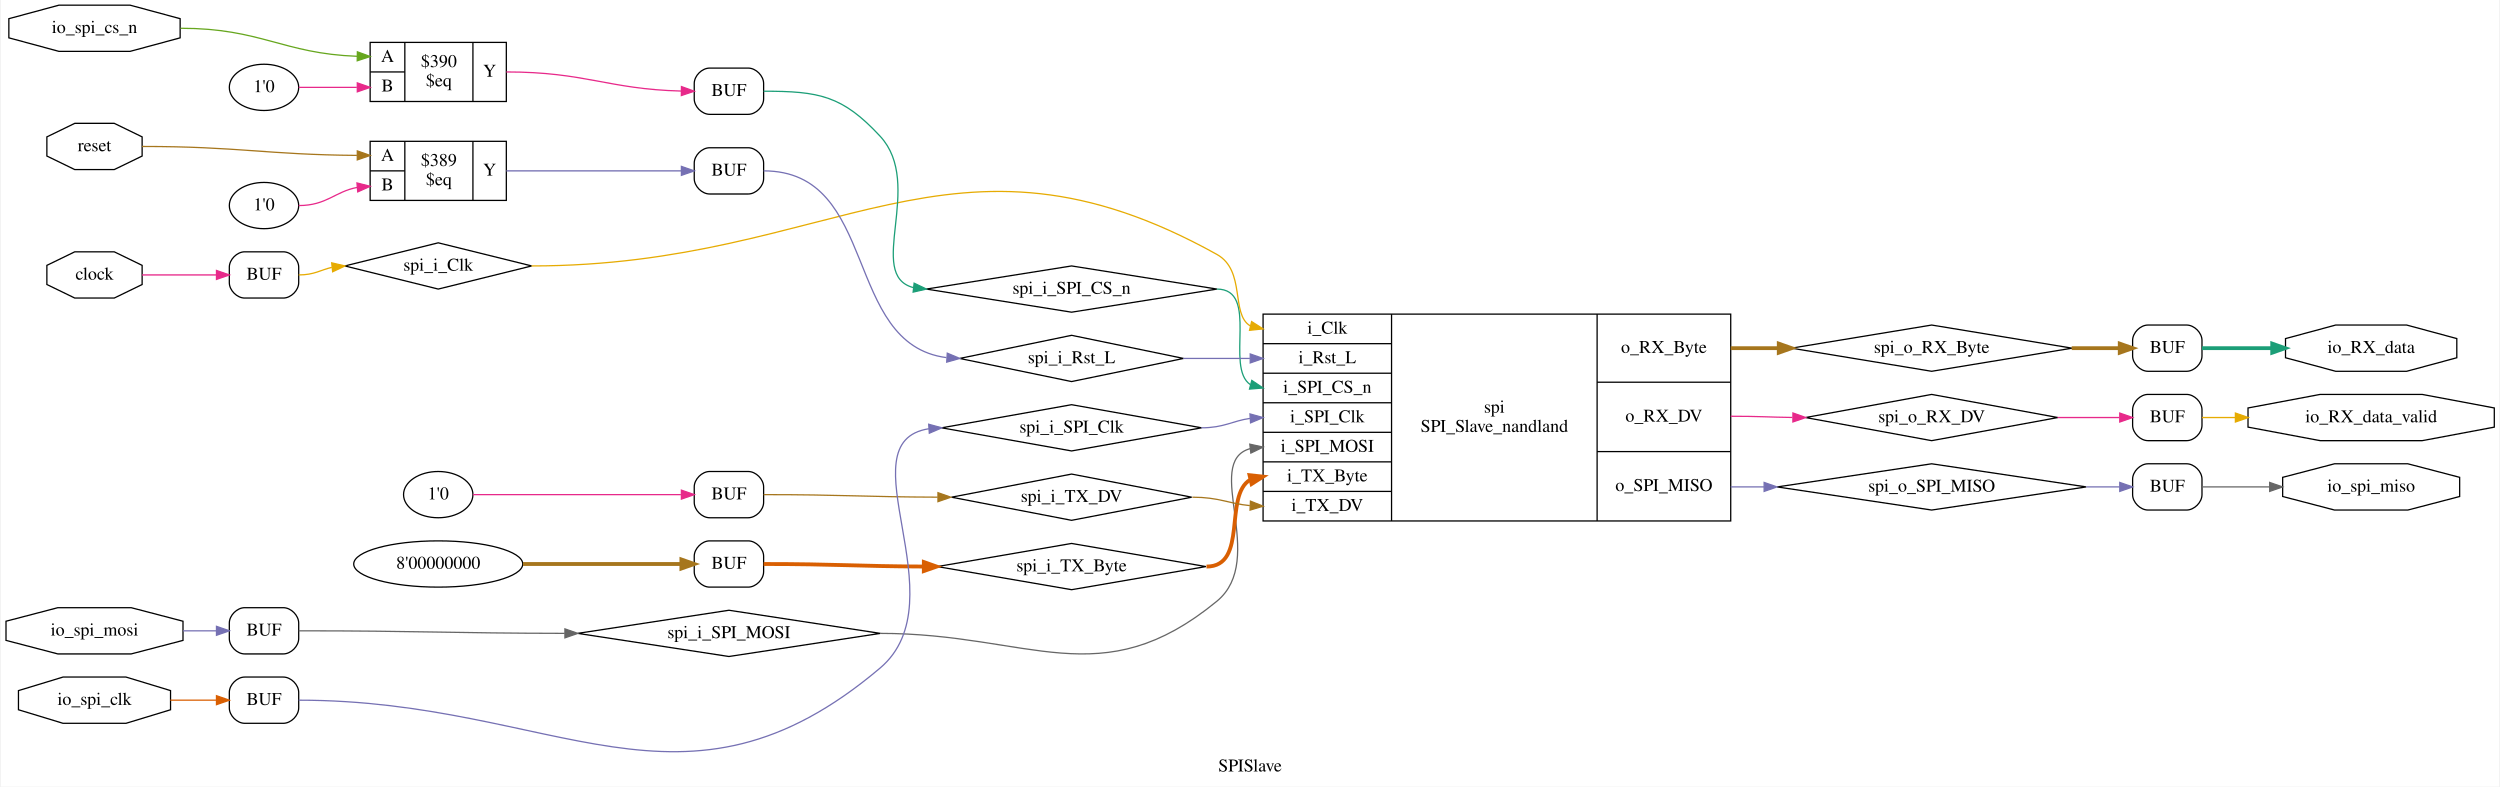
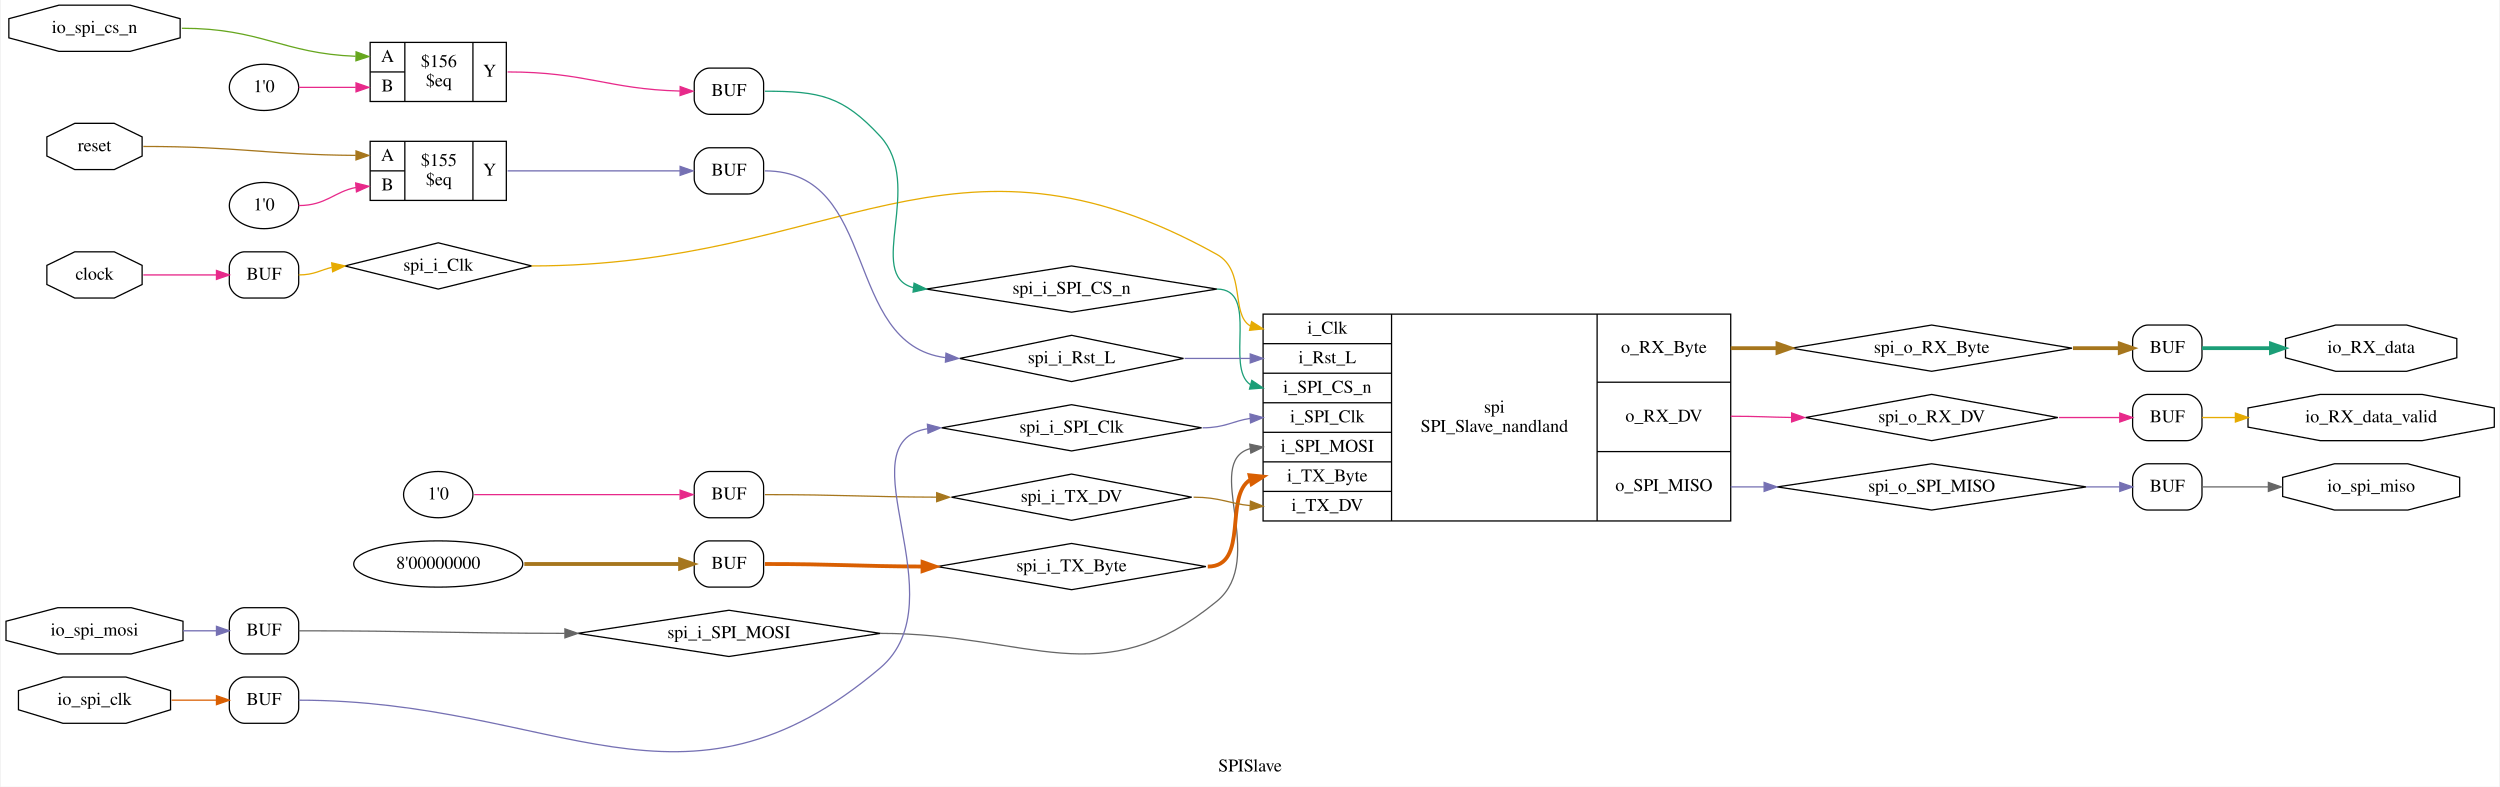
<svg xmlns="http://www.w3.org/2000/svg" width="1945pt" height="612pt" viewBox="0.00 0.00 1944.70 612.29">
-   <g id="graph0" class="graph" transform="scale(1 1) rotate(0) translate(4 608.2882)">
-     <polygon fill="#ffffff" stroke="transparent" points="-4,4 -4,-608.288 1940.697,-608.288 1940.697,4 -4,4" />
-     <text text-anchor="middle" x="968.349" y="-7.8" font-family="Times,serif" font-size="14.00" fill="#000000">SPISlave</text>
+   <g id="graph0" class="graph" transform="scale(1 1) rotate(0) translate(4 608.29)">
+     <polygon fill="white" stroke="transparent" points="-4,4 -4,-608.29 1940.7,-608.29 1940.7,4 -4,4" />
+     <text text-anchor="middle" x="968.35" y="-7.8" font-family="Times,serif" font-size="14.00">SPISlave</text>
    <g id="node1" class="node">
-       <polygon fill="none" stroke="#000000" points="829.472,-401.288 716.359,-383.288 829.472,-365.288 942.585,-383.288 829.472,-401.288" />
-       <text text-anchor="middle" x="829.472" y="-379.588" font-family="Times,serif" font-size="14.00" fill="#000000">spi_i_SPI_CS_n</text>
+       <polygon fill="none" stroke="black" points="829.47,-401.29 716.36,-383.29 829.47,-365.29 942.58,-383.29 829.47,-401.29" />
+       <text text-anchor="middle" x="829.47" y="-379.59" font-family="Times,serif" font-size="14.00">spi_i_SPI_CS_n</text>
    </g>
    <g id="node23" class="node">
-       <polygon fill="none" stroke="#000000" points="978.528,-202.788 978.528,-363.788 1342.528,-363.788 1342.528,-202.788 978.528,-202.788" />
-       <text text-anchor="middle" x="1028.528" y="-348.588" font-family="Times,serif" font-size="14.00" fill="#000000">i_Clk</text>
-       <polyline fill="none" stroke="#000000" points="978.528,-340.788 1078.528,-340.788 " />
-       <text text-anchor="middle" x="1028.528" y="-325.588" font-family="Times,serif" font-size="14.00" fill="#000000">i_Rst_L</text>
-       <polyline fill="none" stroke="#000000" points="978.528,-317.788 1078.528,-317.788 " />
-       <text text-anchor="middle" x="1028.528" y="-302.588" font-family="Times,serif" font-size="14.00" fill="#000000">i_SPI_CS_n</text>
-       <polyline fill="none" stroke="#000000" points="978.528,-294.788 1078.528,-294.788 " />
-       <text text-anchor="middle" x="1028.528" y="-279.588" font-family="Times,serif" font-size="14.00" fill="#000000">i_SPI_Clk</text>
-       <polyline fill="none" stroke="#000000" points="978.528,-271.788 1078.528,-271.788 " />
-       <text text-anchor="middle" x="1028.528" y="-256.588" font-family="Times,serif" font-size="14.00" fill="#000000">i_SPI_MOSI</text>
-       <polyline fill="none" stroke="#000000" points="978.528,-248.788 1078.528,-248.788 " />
-       <text text-anchor="middle" x="1028.528" y="-233.588" font-family="Times,serif" font-size="14.00" fill="#000000">i_TX_Byte</text>
-       <polyline fill="none" stroke="#000000" points="978.528,-225.788 1078.528,-225.788 " />
-       <text text-anchor="middle" x="1028.528" y="-210.588" font-family="Times,serif" font-size="14.00" fill="#000000">i_TX_DV</text>
-       <polyline fill="none" stroke="#000000" points="1078.528,-202.788 1078.528,-363.788 " />
-       <text text-anchor="middle" x="1158.528" y="-287.088" font-family="Times,serif" font-size="14.00" fill="#000000">spi</text>
-       <text text-anchor="middle" x="1158.528" y="-272.088" font-family="Times,serif" font-size="14.00" fill="#000000">SPI_Slave_nandland</text>
-       <polyline fill="none" stroke="#000000" points="1238.528,-202.788 1238.528,-363.788 " />
-       <text text-anchor="middle" x="1290.528" y="-333.588" font-family="Times,serif" font-size="14.00" fill="#000000">o_RX_Byte</text>
-       <polyline fill="none" stroke="#000000" points="1238.528,-310.788 1342.528,-310.788 " />
-       <text text-anchor="middle" x="1290.528" y="-280.088" font-family="Times,serif" font-size="14.00" fill="#000000">o_RX_DV</text>
-       <polyline fill="none" stroke="#000000" points="1238.528,-256.788 1342.528,-256.788 " />
-       <text text-anchor="middle" x="1290.528" y="-226.088" font-family="Times,serif" font-size="14.00" fill="#000000">o_SPI_MISO</text>
+       <polygon fill="none" stroke="black" points="978.53,-202.79 978.53,-363.79 1342.53,-363.79 1342.53,-202.79 978.53,-202.79" />
+       <text text-anchor="middle" x="1028.53" y="-348.59" font-family="Times,serif" font-size="14.00">i_Clk</text>
+       <polyline fill="none" stroke="black" points="978.53,-340.79 1078.53,-340.79 " />
+       <text text-anchor="middle" x="1028.53" y="-325.59" font-family="Times,serif" font-size="14.00">i_Rst_L</text>
+       <polyline fill="none" stroke="black" points="978.53,-317.79 1078.53,-317.79 " />
+       <text text-anchor="middle" x="1028.53" y="-302.59" font-family="Times,serif" font-size="14.00">i_SPI_CS_n</text>
+       <polyline fill="none" stroke="black" points="978.53,-294.79 1078.53,-294.79 " />
+       <text text-anchor="middle" x="1028.53" y="-279.59" font-family="Times,serif" font-size="14.00">i_SPI_Clk</text>
+       <polyline fill="none" stroke="black" points="978.53,-271.79 1078.53,-271.79 " />
+       <text text-anchor="middle" x="1028.53" y="-256.59" font-family="Times,serif" font-size="14.00">i_SPI_MOSI</text>
+       <polyline fill="none" stroke="black" points="978.53,-248.79 1078.53,-248.79 " />
+       <text text-anchor="middle" x="1028.53" y="-233.59" font-family="Times,serif" font-size="14.00">i_TX_Byte</text>
+       <polyline fill="none" stroke="black" points="978.53,-225.79 1078.53,-225.79 " />
+       <text text-anchor="middle" x="1028.53" y="-210.59" font-family="Times,serif" font-size="14.00">i_TX_DV</text>
+       <polyline fill="none" stroke="black" points="1078.53,-202.79 1078.53,-363.79 " />
+       <text text-anchor="middle" x="1158.53" y="-287.09" font-family="Times,serif" font-size="14.00">spi</text>
+       <text text-anchor="middle" x="1158.53" y="-272.09" font-family="Times,serif" font-size="14.00">SPI_Slave_nandland</text>
+       <polyline fill="none" stroke="black" points="1238.53,-202.79 1238.53,-363.79 " />
+       <text text-anchor="middle" x="1290.53" y="-333.59" font-family="Times,serif" font-size="14.00">o_RX_Byte</text>
+       <polyline fill="none" stroke="black" points="1238.53,-310.79 1342.53,-310.79 " />
+       <text text-anchor="middle" x="1290.53" y="-280.09" font-family="Times,serif" font-size="14.00">o_RX_DV</text>
+       <polyline fill="none" stroke="black" points="1238.53,-256.79 1342.53,-256.79 " />
+       <text text-anchor="middle" x="1290.53" y="-226.09" font-family="Times,serif" font-size="14.00">o_SPI_MISO</text>
    </g>
    <g id="edge18" class="edge">
-       <path fill="none" stroke="#1b9e77" d="M942.472,-383.288C976.127,-383.288 948.46,-322.211 968.701,-308.85" />
-       <polygon fill="#1b9e77" stroke="#1b9e77" points="969.735,-312.198 978.528,-306.288 967.969,-305.424 969.735,-312.198" />
+       <path fill="none" stroke="#1b9e77" d="M942.53,-383.29C976.17,-383.29 948.48,-322.21 968.71,-308.85" />
+       <polygon fill="#1b9e77" stroke="#1b9e77" points="969.74,-312.2 978.53,-306.29 967.97,-305.43 969.74,-312.2" />
    </g>
    <g id="node2" class="node">
-       <polygon fill="none" stroke="#000000" points="562.764,-133.288 444.959,-115.288 562.764,-97.288 680.568,-115.288 562.764,-133.288" />
-       <text text-anchor="middle" x="562.764" y="-111.588" font-family="Times,serif" font-size="14.00" fill="#000000">spi_i_SPI_MOSI</text>
+       <polygon fill="none" stroke="black" points="562.76,-133.29 444.96,-115.29 562.76,-97.29 680.57,-115.29 562.76,-133.29" />
+       <text text-anchor="middle" x="562.76" y="-111.59" font-family="Times,serif" font-size="14.00">spi_i_SPI_MOSI</text>
    </g>
    <g id="edge20" class="edge">
-       <path fill="none" stroke="#666666" d="M680.416,-115.288C797.439,-115.288 852.068,-66.05 942.528,-140.288 982.545,-173.128 931.144,-248.625 968.461,-259.079" />
-       <polygon fill="#666666" stroke="#666666" points="968.182,-262.57 978.528,-260.288 969.017,-255.62 968.182,-262.57" />
+       <path fill="none" stroke="#666666" d="M680.42,-115.29C797.44,-115.29 852.07,-66.05 942.53,-140.29 982.54,-173.13 931.14,-248.62 968.46,-259.08" />
+       <polygon fill="#666666" stroke="#666666" points="968.18,-262.57 978.53,-260.29 969.02,-255.62 968.18,-262.57" />
    </g>
    <g id="node3" class="node">
-       <polygon fill="none" stroke="#000000" points="1498.938,-247.288 1378.619,-229.288 1498.938,-211.288 1619.257,-229.288 1498.938,-247.288" />
-       <text text-anchor="middle" x="1498.938" y="-225.588" font-family="Times,serif" font-size="14.00" fill="#000000">spi_o_SPI_MISO</text>
+       <polygon fill="none" stroke="black" points="1498.94,-247.29 1378.62,-229.29 1498.94,-211.29 1619.26,-229.29 1498.94,-247.29" />
+       <text text-anchor="middle" x="1498.94" y="-225.59" font-family="Times,serif" font-size="14.00">spi_o_SPI_MISO</text>
    </g>
    <g id="node26" class="node">
-       <path fill="none" stroke="#000000" d="M1697.348,-247.288C1697.348,-247.288 1667.348,-247.288 1667.348,-247.288 1661.348,-247.288 1655.348,-241.288 1655.348,-235.288 1655.348,-235.288 1655.348,-223.288 1655.348,-223.288 1655.348,-217.288 1661.348,-211.288 1667.348,-211.288 1667.348,-211.288 1697.348,-211.288 1697.348,-211.288 1703.348,-211.288 1709.348,-217.288 1709.348,-223.288 1709.348,-223.288 1709.348,-235.288 1709.348,-235.288 1709.348,-241.288 1703.348,-247.288 1697.348,-247.288" />
-       <text text-anchor="middle" x="1682.348" y="-225.588" font-family="Times,serif" font-size="14.00" fill="#000000">BUF</text>
+       <path fill="none" stroke="black" d="M1697.35,-247.29C1697.35,-247.29 1667.35,-247.29 1667.35,-247.29 1661.35,-247.29 1655.35,-241.29 1655.35,-235.29 1655.35,-235.29 1655.35,-223.29 1655.35,-223.29 1655.35,-217.29 1661.35,-211.29 1667.35,-211.29 1667.35,-211.29 1697.35,-211.29 1697.35,-211.29 1703.35,-211.29 1709.35,-217.29 1709.35,-223.29 1709.35,-223.29 1709.35,-235.29 1709.35,-235.29 1709.35,-241.29 1703.35,-247.29 1697.35,-247.29" />
+       <text text-anchor="middle" x="1682.35" y="-225.59" font-family="Times,serif" font-size="14.00">BUF</text>
    </g>
    <g id="edge22" class="edge">
-       <path fill="none" stroke="#7570b3" d="M1619.348,-229.288C1631.348,-229.288 1636.598,-229.288 1645.223,-229.288" />
-       <polygon fill="#7570b3" stroke="#7570b3" points="1645.348,-232.788 1655.348,-229.288 1645.348,-225.788 1645.348,-232.788" />
+       <path fill="none" stroke="#7570b3" d="M1619.35,-229.29C1631.35,-229.29 1636.6,-229.29 1645.22,-229.29" />
+       <polygon fill="#7570b3" stroke="#7570b3" points="1645.35,-232.79 1655.35,-229.29 1645.35,-225.79 1645.35,-232.79" />
    </g>
    <g id="node4" class="node">
-       <polygon fill="none" stroke="#000000" points="829.472,-293.288 728.257,-275.288 829.472,-257.288 930.687,-275.288 829.472,-293.288" />
-       <text text-anchor="middle" x="829.472" y="-271.588" font-family="Times,serif" font-size="14.00" fill="#000000">spi_i_SPI_Clk</text>
+       <polygon fill="none" stroke="black" points="829.47,-293.29 728.26,-275.29 829.47,-257.29 930.69,-275.29 829.47,-293.29" />
+       <text text-anchor="middle" x="829.47" y="-271.59" font-family="Times,serif" font-size="14.00">spi_i_SPI_Clk</text>
    </g>
    <g id="edge24" class="edge">
-       <path fill="none" stroke="#7570b3" d="M930.472,-275.288C948.234,-275.288 954.623,-280.671 968.297,-282.606" />
-       <polygon fill="#7570b3" stroke="#7570b3" points="968.318,-286.115 978.528,-283.288 968.783,-279.131 968.318,-286.115" />
+       <path fill="none" stroke="#7570b3" d="M931.47,-275.29C948.87,-275.29 955.12,-280.67 968.51,-282.61" />
+       <polygon fill="#7570b3" stroke="#7570b3" points="968.31,-286.1 978.53,-283.29 968.79,-279.12 968.31,-286.1" />
    </g>
    <g id="node5" class="node">
-       <polygon fill="none" stroke="#000000" points="829.472,-185.288 724.904,-167.288 829.472,-149.288 934.04,-167.288 829.472,-185.288" />
-       <text text-anchor="middle" x="829.472" y="-163.588" font-family="Times,serif" font-size="14.00" fill="#000000">spi_i_TX_Byte</text>
+       <polygon fill="none" stroke="black" points="829.47,-185.29 724.9,-167.29 829.47,-149.29 934.04,-167.29 829.47,-185.29" />
+       <text text-anchor="middle" x="829.47" y="-163.59" font-family="Times,serif" font-size="14.00">spi_i_TX_Byte</text>
    </g>
    <g id="edge26" class="edge">
-       <path fill="none" stroke="#d95f02" stroke-width="3" d="M934.472,-167.288C967.211,-167.288 947.421,-222.813 968.67,-234.959" />
-       <polygon fill="#d95f02" stroke="#d95f02" stroke-width="3" points="967.991,-238.395 978.528,-237.288 969.601,-231.583 967.991,-238.395" />
+       <path fill="none" stroke="#d95f02" stroke-width="3" d="M935.47,-167.29C968,-167.29 947.77,-222.81 968.76,-234.96" />
+       <polygon fill="#d95f02" stroke="#d95f02" stroke-width="3" points="967.99,-238.37 978.53,-237.29 969.61,-231.56 967.99,-238.37" />
    </g>
    <g id="node6" class="node">
-       <polygon fill="none" stroke="#000000" points="829.472,-239.288 735.963,-221.288 829.472,-203.288 922.981,-221.288 829.472,-239.288" />
-       <text text-anchor="middle" x="829.472" y="-217.588" font-family="Times,serif" font-size="14.00" fill="#000000">spi_i_TX_DV</text>
+       <polygon fill="none" stroke="black" points="829.47,-239.29 735.96,-221.29 829.47,-203.29 922.98,-221.29 829.47,-239.29" />
+       <text text-anchor="middle" x="829.47" y="-217.59" font-family="Times,serif" font-size="14.00">spi_i_TX_DV</text>
    </g>
    <g id="edge28" class="edge">
-       <path fill="none" stroke="#a6761d" d="M923.472,-221.288C944.284,-221.288 951.611,-216.305 968.209,-214.748" />
-       <polygon fill="#a6761d" stroke="#a6761d" points="968.694,-218.23 978.528,-214.288 968.383,-211.236 968.694,-218.23" />
+       <path fill="none" stroke="#a6761d" d="M924.47,-221.29C944.91,-221.29 952.1,-216.3 968.39,-214.75" />
+       <polygon fill="#a6761d" stroke="#a6761d" points="968.7,-218.24 978.53,-214.29 968.38,-211.24 968.7,-218.24" />
    </g>
    <g id="node7" class="node">
-       <polygon fill="none" stroke="#000000" points="1498.938,-355.288 1389.678,-337.288 1498.938,-319.288 1608.197,-337.288 1498.938,-355.288" />
-       <text text-anchor="middle" x="1498.938" y="-333.588" font-family="Times,serif" font-size="14.00" fill="#000000">spi_o_RX_Byte</text>
+       <polygon fill="none" stroke="black" points="1498.94,-355.29 1389.68,-337.29 1498.94,-319.29 1608.2,-337.29 1498.94,-355.29" />
+       <text text-anchor="middle" x="1498.94" y="-333.59" font-family="Times,serif" font-size="14.00">spi_o_RX_Byte</text>
    </g>
    <g id="node25" class="node">
-       <path fill="none" stroke="#000000" d="M1697.348,-355.288C1697.348,-355.288 1667.348,-355.288 1667.348,-355.288 1661.348,-355.288 1655.348,-349.288 1655.348,-343.288 1655.348,-343.288 1655.348,-331.288 1655.348,-331.288 1655.348,-325.288 1661.348,-319.288 1667.348,-319.288 1667.348,-319.288 1697.348,-319.288 1697.348,-319.288 1703.348,-319.288 1709.348,-325.288 1709.348,-331.288 1709.348,-331.288 1709.348,-343.288 1709.348,-343.288 1709.348,-349.288 1703.348,-355.288 1697.348,-355.288" />
-       <text text-anchor="middle" x="1682.348" y="-333.588" font-family="Times,serif" font-size="14.00" fill="#000000">BUF</text>
+       <path fill="none" stroke="black" d="M1697.35,-355.29C1697.35,-355.29 1667.35,-355.29 1667.35,-355.29 1661.35,-355.29 1655.35,-349.29 1655.35,-343.29 1655.35,-343.29 1655.35,-331.29 1655.35,-331.29 1655.35,-325.29 1661.35,-319.29 1667.35,-319.29 1667.35,-319.29 1697.35,-319.29 1697.35,-319.29 1703.35,-319.29 1709.35,-325.29 1709.35,-331.29 1709.35,-331.29 1709.35,-343.29 1709.35,-343.29 1709.35,-349.29 1703.35,-355.29 1697.35,-355.29" />
+       <text text-anchor="middle" x="1682.35" y="-333.59" font-family="Times,serif" font-size="14.00">BUF</text>
    </g>
    <g id="edge30" class="edge">
-       <path fill="none" stroke="#a6761d" stroke-width="3" d="M1607.938,-337.288C1625.223,-337.288 1631.873,-337.288 1645.336,-337.288" />
-       <polygon fill="#a6761d" stroke="#a6761d" stroke-width="3" points="1645.348,-340.788 1655.348,-337.288 1645.348,-333.788 1645.348,-340.788" />
+       <path fill="none" stroke="#a6761d" stroke-width="3" d="M1608.94,-337.29C1625.7,-337.29 1632.24,-337.29 1645.17,-337.29" />
+       <polygon fill="#a6761d" stroke="#a6761d" stroke-width="3" points="1645.35,-340.79 1655.35,-337.29 1645.35,-333.79 1645.35,-340.79" />
    </g>
    <g id="node8" class="node">
-       <polygon fill="none" stroke="#000000" points="1498.938,-301.288 1400.738,-283.288 1498.938,-265.288 1597.138,-283.288 1498.938,-301.288" />
-       <text text-anchor="middle" x="1498.938" y="-279.588" font-family="Times,serif" font-size="14.00" fill="#000000">spi_o_RX_DV</text>
+       <polygon fill="none" stroke="black" points="1498.94,-301.29 1400.74,-283.29 1498.94,-265.29 1597.14,-283.29 1498.94,-301.29" />
+       <text text-anchor="middle" x="1498.94" y="-279.59" font-family="Times,serif" font-size="14.00">spi_o_RX_DV</text>
    </g>
    <g id="node24" class="node">
-       <path fill="none" stroke="#000000" d="M1697.348,-301.288C1697.348,-301.288 1667.348,-301.288 1667.348,-301.288 1661.348,-301.288 1655.348,-295.288 1655.348,-289.288 1655.348,-289.288 1655.348,-277.288 1655.348,-277.288 1655.348,-271.288 1661.348,-265.288 1667.348,-265.288 1667.348,-265.288 1697.348,-265.288 1697.348,-265.288 1703.348,-265.288 1709.348,-271.288 1709.348,-277.288 1709.348,-277.288 1709.348,-289.288 1709.348,-289.288 1709.348,-295.288 1703.348,-301.288 1697.348,-301.288" />
-       <text text-anchor="middle" x="1682.348" y="-279.588" font-family="Times,serif" font-size="14.00" fill="#000000">BUF</text>
+       <path fill="none" stroke="black" d="M1697.35,-301.29C1697.35,-301.29 1667.35,-301.29 1667.35,-301.29 1661.35,-301.29 1655.35,-295.29 1655.35,-289.29 1655.35,-289.29 1655.35,-277.29 1655.35,-277.29 1655.35,-271.29 1661.35,-265.29 1667.35,-265.29 1667.35,-265.29 1697.35,-265.29 1697.35,-265.29 1703.35,-265.29 1709.35,-271.29 1709.35,-277.29 1709.35,-277.29 1709.35,-289.29 1709.35,-289.29 1709.35,-295.29 1703.35,-301.29 1697.35,-301.29" />
+       <text text-anchor="middle" x="1682.35" y="-279.59" font-family="Times,serif" font-size="14.00">BUF</text>
    </g>
    <g id="edge3" class="edge">
-       <path fill="none" stroke="#e7298a" d="M1596.938,-283.288C1619.044,-283.288 1627.032,-283.288 1644.947,-283.288" />
-       <polygon fill="#e7298a" stroke="#e7298a" points="1645.348,-286.788 1655.348,-283.288 1645.348,-279.788 1645.348,-286.788" />
+       <path fill="none" stroke="#e7298a" d="M1597.94,-283.29C1619.67,-283.29 1627.52,-283.29 1645.12,-283.29" />
+       <polygon fill="#e7298a" stroke="#e7298a" points="1645.35,-286.79 1655.35,-283.29 1645.35,-279.79 1645.35,-286.79" />
    </g>
    <g id="node9" class="node">
-       <polygon fill="none" stroke="#000000" points="829.472,-347.288 742.332,-329.288 829.472,-311.288 916.612,-329.288 829.472,-347.288" />
-       <text text-anchor="middle" x="829.472" y="-325.588" font-family="Times,serif" font-size="14.00" fill="#000000">spi_i_Rst_L</text>
+       <polygon fill="none" stroke="black" points="829.47,-347.29 742.33,-329.29 829.47,-311.29 916.61,-329.29 829.47,-347.29" />
+       <text text-anchor="middle" x="829.47" y="-325.59" font-family="Times,serif" font-size="14.00">spi_i_Rst_L</text>
    </g>
    <g id="edge5" class="edge">
-       <path fill="none" stroke="#7570b3" d="M916.472,-329.288C940.282,-329.288 948.676,-329.288 968.27,-329.288" />
-       <polygon fill="#7570b3" stroke="#7570b3" points="968.528,-332.788 978.528,-329.288 968.528,-325.788 968.528,-332.788" />
+       <path fill="none" stroke="#7570b3" d="M917.47,-329.29C940.9,-329.29 949.16,-329.29 968.44,-329.29" />
+       <polygon fill="#7570b3" stroke="#7570b3" points="968.53,-332.79 978.53,-329.29 968.53,-325.79 968.53,-332.79" />
    </g>
    <g id="node10" class="node">
-       <polygon fill="none" stroke="#000000" points="336.498,-419.288 263.771,-401.288 336.498,-383.288 409.225,-401.288 336.498,-419.288" />
-       <text text-anchor="middle" x="336.498" y="-397.588" font-family="Times,serif" font-size="14.00" fill="#000000">spi_i_Clk</text>
+       <polygon fill="none" stroke="black" points="336.5,-419.29 263.77,-401.29 336.5,-383.29 409.22,-401.29 336.5,-419.29" />
+       <text text-anchor="middle" x="336.5" y="-397.59" font-family="Times,serif" font-size="14.00">spi_i_Clk</text>
    </g>
    <g id="edge7" class="edge">
-       <path fill="none" stroke="#e6ab02" d="M409.111,-401.288C646.219,-401.288 735.322,-525.553 942.528,-410.288 965.313,-397.613 953.117,-363.889 968.492,-354.655" />
-       <polygon fill="#e6ab02" stroke="#e6ab02" points="969.598,-357.99 978.528,-352.288 967.992,-351.176 969.598,-357.99" />
+       <path fill="none" stroke="#e6ab02" d="M409.11,-401.29C646.22,-401.29 735.32,-525.55 942.53,-410.29 965.31,-397.61 953.12,-363.89 968.49,-354.65" />
+       <polygon fill="#e6ab02" stroke="#e6ab02" points="969.6,-357.99 978.53,-352.29 967.99,-351.18 969.6,-357.99" />
    </g>
    <g id="node11" class="node">
-       <polygon fill="none" stroke="#000000" points="135.606,-578.832 135.606,-593.744 96.555,-604.288 41.329,-604.288 2.278,-593.744 2.278,-578.832 41.329,-568.288 96.555,-568.288 135.606,-578.832" />
-       <text text-anchor="middle" x="68.942" y="-582.588" font-family="Times,serif" font-size="14.00" fill="#000000">io_spi_cs_n</text>
+       <polygon fill="none" stroke="black" points="135.61,-578.83 135.61,-593.74 96.56,-604.29 41.33,-604.29 2.28,-593.74 2.28,-578.83 41.33,-568.29 96.56,-568.29 135.61,-578.83" />
+       <text text-anchor="middle" x="68.94" y="-582.59" font-family="Times,serif" font-size="14.00">io_spi_cs_n</text>
    </g>
    <g id="node20" class="node">
-       <polygon fill="none" stroke="#000000" points="283.498,-529.288 283.498,-575.288 389.498,-575.288 389.498,-529.288 283.498,-529.288" />
-       <text text-anchor="middle" x="296.998" y="-560.088" font-family="Times,serif" font-size="14.00" fill="#000000">A</text>
-       <polyline fill="none" stroke="#000000" points="283.498,-552.288 310.498,-552.288 " />
-       <text text-anchor="middle" x="296.998" y="-537.088" font-family="Times,serif" font-size="14.00" fill="#000000">B</text>
-       <polyline fill="none" stroke="#000000" points="310.498,-529.288 310.498,-575.288 " />
-       <text text-anchor="middle" x="336.998" y="-556.088" font-family="Times,serif" font-size="14.00" fill="#000000">$390</text>
-       <text text-anchor="middle" x="336.998" y="-541.088" font-family="Times,serif" font-size="14.00" fill="#000000">$eq</text>
-       <polyline fill="none" stroke="#000000" points="363.498,-529.288 363.498,-575.288 " />
-       <text text-anchor="middle" x="376.498" y="-548.588" font-family="Times,serif" font-size="14.00" fill="#000000">Y</text>
+       <polygon fill="none" stroke="black" points="283.5,-529.29 283.5,-575.29 389.5,-575.29 389.5,-529.29 283.5,-529.29" />
+       <text text-anchor="middle" x="297" y="-560.09" font-family="Times,serif" font-size="14.00">A</text>
+       <polyline fill="none" stroke="black" points="283.5,-552.29 310.5,-552.29 " />
+       <text text-anchor="middle" x="297" y="-537.09" font-family="Times,serif" font-size="14.00">B</text>
+       <polyline fill="none" stroke="black" points="310.5,-529.29 310.5,-575.29 " />
+       <text text-anchor="middle" x="337" y="-556.09" font-family="Times,serif" font-size="14.00">$156</text>
+       <text text-anchor="middle" x="337" y="-541.09" font-family="Times,serif" font-size="14.00">$eq</text>
+       <polyline fill="none" stroke="black" points="363.5,-529.29 363.5,-575.29 " />
+       <text text-anchor="middle" x="376.5" y="-548.59" font-family="Times,serif" font-size="14.00">Y</text>
    </g>
    <g id="edge8" class="edge">
-       <path fill="none" stroke="#66a61e" d="M135.942,-586.288C198.751,-586.288 215.474,-566.547 273.422,-564.465" />
-       <polygon fill="#66a61e" stroke="#66a61e" points="273.561,-567.963 283.498,-564.288 273.438,-560.965 273.561,-567.963" />
+       <path fill="none" stroke="#66a61e" d="M136.94,-586.29C198.79,-586.29 215.31,-566.63 272.2,-564.48" />
+       <polygon fill="#66a61e" stroke="#66a61e" points="272.56,-567.97 282.5,-564.29 272.43,-560.97 272.56,-567.97" />
    </g>
    <g id="node12" class="node">
-       <polygon fill="none" stroke="#000000" points="128.129,-55.832 128.129,-70.744 93.458,-81.288 44.426,-81.288 9.755,-70.744 9.755,-55.832 44.426,-45.288 93.458,-45.288 128.129,-55.832" />
-       <text text-anchor="middle" x="68.942" y="-59.588" font-family="Times,serif" font-size="14.00" fill="#000000">io_spi_clk</text>
+       <polygon fill="none" stroke="black" points="128.13,-55.83 128.13,-70.74 93.46,-81.29 44.43,-81.29 9.76,-70.74 9.76,-55.83 44.43,-45.29 93.46,-45.29 128.13,-55.83" />
+       <text text-anchor="middle" x="68.94" y="-59.59" font-family="Times,serif" font-size="14.00">io_spi_clk</text>
    </g>
    <g id="node33" class="node">
-       <path fill="none" stroke="#000000" d="M215.885,-81.288C215.885,-81.288 185.885,-81.288 185.885,-81.288 179.885,-81.288 173.885,-75.288 173.885,-69.288 173.885,-69.288 173.885,-57.288 173.885,-57.288 173.885,-51.288 179.885,-45.288 185.885,-45.288 185.885,-45.288 215.885,-45.288 215.885,-45.288 221.885,-45.288 227.885,-51.288 227.885,-57.288 227.885,-57.288 227.885,-69.288 227.885,-69.288 227.885,-75.288 221.885,-81.288 215.885,-81.288" />
-       <text text-anchor="middle" x="200.885" y="-59.588" font-family="Times,serif" font-size="14.00" fill="#000000">BUF</text>
+       <path fill="none" stroke="black" d="M215.88,-81.29C215.88,-81.29 185.88,-81.29 185.88,-81.29 179.88,-81.29 173.88,-75.29 173.88,-69.29 173.88,-69.29 173.88,-57.29 173.88,-57.29 173.88,-51.29 179.88,-45.29 185.88,-45.29 185.88,-45.29 215.88,-45.29 215.88,-45.29 221.88,-45.29 227.88,-51.29 227.88,-57.29 227.88,-57.29 227.88,-69.29 227.88,-69.29 227.88,-75.29 221.88,-81.29 215.88,-81.29" />
+       <text text-anchor="middle" x="200.88" y="-59.59" font-family="Times,serif" font-size="14.00">BUF</text>
    </g>
    <g id="edge9" class="edge">
-       <path fill="none" stroke="#d95f02" d="M127.942,-63.288C144.532,-63.288 151.013,-63.288 163.812,-63.288" />
-       <polygon fill="#d95f02" stroke="#d95f02" points="163.885,-66.788 173.885,-63.288 163.885,-59.788 163.885,-66.788" />
+       <path fill="none" stroke="#d95f02" d="M128.94,-63.29C145.02,-63.29 151.39,-63.29 163.67,-63.29" />
+       <polygon fill="#d95f02" stroke="#d95f02" points="163.88,-66.79 173.88,-63.29 163.88,-59.79 163.88,-66.79" />
    </g>
    <g id="node13" class="node">
-       <polygon fill="none" stroke="#000000" points="1909.907,-221.832 1909.907,-236.744 1869.555,-247.288 1812.49,-247.288 1772.138,-236.744 1772.138,-221.832 1812.49,-211.288 1869.555,-211.288 1909.907,-221.832" />
-       <text text-anchor="middle" x="1841.023" y="-225.588" font-family="Times,serif" font-size="14.00" fill="#000000">io_spi_miso</text>
+       <polygon fill="none" stroke="black" points="1909.91,-221.83 1909.91,-236.74 1869.56,-247.29 1812.49,-247.29 1772.14,-236.74 1772.14,-221.83 1812.49,-211.29 1869.56,-211.29 1909.91,-221.83" />
+       <text text-anchor="middle" x="1841.02" y="-225.59" font-family="Times,serif" font-size="14.00">io_spi_miso</text>
    </g>
    <g id="node14" class="node">
-       <polygon fill="none" stroke="#000000" points="137.827,-109.832 137.827,-124.744 97.475,-135.288 40.409,-135.288 .058,-124.744 .058,-109.832 40.409,-99.288 97.475,-99.288 137.827,-109.832" />
-       <text text-anchor="middle" x="68.942" y="-113.588" font-family="Times,serif" font-size="14.00" fill="#000000">io_spi_mosi</text>
+       <polygon fill="none" stroke="black" points="137.83,-109.83 137.83,-124.74 97.48,-135.29 40.41,-135.29 0.06,-124.74 0.06,-109.83 40.41,-99.29 97.48,-99.29 137.83,-109.83" />
+       <text text-anchor="middle" x="68.94" y="-113.59" font-family="Times,serif" font-size="14.00">io_spi_mosi</text>
    </g>
    <g id="node34" class="node">
-       <path fill="none" stroke="#000000" d="M215.885,-135.288C215.885,-135.288 185.885,-135.288 185.885,-135.288 179.885,-135.288 173.885,-129.288 173.885,-123.288 173.885,-123.288 173.885,-111.288 173.885,-111.288 173.885,-105.288 179.885,-99.288 185.885,-99.288 185.885,-99.288 215.885,-99.288 215.885,-99.288 221.885,-99.288 227.885,-105.288 227.885,-111.288 227.885,-111.288 227.885,-123.288 227.885,-123.288 227.885,-129.288 221.885,-135.288 215.885,-135.288" />
-       <text text-anchor="middle" x="200.885" y="-113.588" font-family="Times,serif" font-size="14.00" fill="#000000">BUF</text>
+       <path fill="none" stroke="black" d="M215.88,-135.29C215.88,-135.29 185.88,-135.29 185.88,-135.29 179.88,-135.29 173.88,-129.29 173.88,-123.29 173.88,-123.29 173.88,-111.29 173.88,-111.29 173.88,-105.29 179.88,-99.29 185.88,-99.29 185.88,-99.29 215.88,-99.29 215.88,-99.29 221.88,-99.29 227.88,-105.29 227.88,-111.29 227.88,-111.29 227.88,-123.29 227.88,-123.29 227.88,-129.29 221.88,-135.29 215.88,-135.29" />
+       <text text-anchor="middle" x="200.88" y="-113.59" font-family="Times,serif" font-size="14.00">BUF</text>
    </g>
    <g id="edge11" class="edge">
-       <path fill="none" stroke="#7570b3" d="M137.885,-117.288C149.885,-117.288 155.135,-117.288 163.76,-117.288" />
-       <polygon fill="#7570b3" stroke="#7570b3" points="163.885,-120.788 173.885,-117.288 163.885,-113.788 163.885,-120.788" />
+       <path fill="none" stroke="#7570b3" d="M137.88,-117.29C149.88,-117.29 155.13,-117.29 163.76,-117.29" />
+       <polygon fill="#7570b3" stroke="#7570b3" points="163.88,-120.79 173.88,-117.29 163.88,-113.79 163.88,-120.79" />
    </g>
    <g id="node15" class="node">
-       <polygon fill="none" stroke="#000000" points="1907.687,-329.832 1907.687,-344.744 1868.636,-355.288 1813.409,-355.288 1774.359,-344.744 1774.359,-329.832 1813.409,-319.288 1868.636,-319.288 1907.687,-329.832" />
-       <text text-anchor="middle" x="1841.023" y="-333.588" font-family="Times,serif" font-size="14.00" fill="#000000">io_RX_data</text>
+       <polygon fill="none" stroke="black" points="1907.69,-329.83 1907.69,-344.74 1868.64,-355.29 1813.41,-355.29 1774.36,-344.74 1774.36,-329.83 1813.41,-319.29 1868.64,-319.29 1907.69,-329.83" />
+       <text text-anchor="middle" x="1841.02" y="-333.59" font-family="Times,serif" font-size="14.00">io_RX_data</text>
    </g>
    <g id="node16" class="node">
-       <polygon fill="none" stroke="#000000" points="1936.873,-275.832 1936.873,-290.744 1880.725,-301.288 1801.32,-301.288 1745.172,-290.744 1745.172,-275.832 1801.32,-265.288 1880.725,-265.288 1936.873,-275.832" />
-       <text text-anchor="middle" x="1841.023" y="-279.588" font-family="Times,serif" font-size="14.00" fill="#000000">io_RX_data_valid</text>
+       <polygon fill="none" stroke="black" points="1936.87,-275.83 1936.87,-290.74 1880.72,-301.29 1801.32,-301.29 1745.17,-290.74 1745.17,-275.83 1801.32,-265.29 1880.72,-265.29 1936.87,-275.83" />
+       <text text-anchor="middle" x="1841.02" y="-279.59" font-family="Times,serif" font-size="14.00">io_RX_data_valid</text>
    </g>
    <g id="node17" class="node">
-       <polygon fill="none" stroke="#000000" points="106.014,-486.832 106.014,-501.744 84.298,-512.288 53.587,-512.288 31.871,-501.744 31.871,-486.832 53.587,-476.288 84.298,-476.288 106.014,-486.832" />
-       <text text-anchor="middle" x="68.942" y="-490.588" font-family="Times,serif" font-size="14.00" fill="#000000">reset</text>
+       <polygon fill="none" stroke="black" points="106.01,-486.83 106.01,-501.74 84.3,-512.29 53.59,-512.29 31.87,-501.74 31.87,-486.83 53.59,-476.29 84.3,-476.29 106.01,-486.83" />
+       <text text-anchor="middle" x="68.94" y="-490.59" font-family="Times,serif" font-size="14.00">reset</text>
    </g>
    <g id="node22" class="node">
-       <polygon fill="none" stroke="#000000" points="283.498,-452.288 283.498,-498.288 389.498,-498.288 389.498,-452.288 283.498,-452.288" />
-       <text text-anchor="middle" x="296.998" y="-483.088" font-family="Times,serif" font-size="14.00" fill="#000000">A</text>
-       <polyline fill="none" stroke="#000000" points="283.498,-475.288 310.498,-475.288 " />
-       <text text-anchor="middle" x="296.998" y="-460.088" font-family="Times,serif" font-size="14.00" fill="#000000">B</text>
-       <polyline fill="none" stroke="#000000" points="310.498,-452.288 310.498,-498.288 " />
-       <text text-anchor="middle" x="336.998" y="-479.088" font-family="Times,serif" font-size="14.00" fill="#000000">$389</text>
-       <text text-anchor="middle" x="336.998" y="-464.088" font-family="Times,serif" font-size="14.00" fill="#000000">$eq</text>
-       <polyline fill="none" stroke="#000000" points="363.498,-452.288 363.498,-498.288 " />
-       <text text-anchor="middle" x="376.498" y="-471.588" font-family="Times,serif" font-size="14.00" fill="#000000">Y</text>
+       <polygon fill="none" stroke="black" points="283.5,-452.29 283.5,-498.29 389.5,-498.29 389.5,-452.29 283.5,-452.29" />
+       <text text-anchor="middle" x="297" y="-483.09" font-family="Times,serif" font-size="14.00">A</text>
+       <polyline fill="none" stroke="black" points="283.5,-475.29 310.5,-475.29 " />
+       <text text-anchor="middle" x="297" y="-460.09" font-family="Times,serif" font-size="14.00">B</text>
+       <polyline fill="none" stroke="black" points="310.5,-452.29 310.5,-498.29 " />
+       <text text-anchor="middle" x="337" y="-479.09" font-family="Times,serif" font-size="14.00">$155</text>
+       <text text-anchor="middle" x="337" y="-464.09" font-family="Times,serif" font-size="14.00">$eq</text>
+       <polyline fill="none" stroke="black" points="363.5,-452.29 363.5,-498.29 " />
+       <text text-anchor="middle" x="376.5" y="-471.59" font-family="Times,serif" font-size="14.00">Y</text>
    </g>
    <g id="edge14" class="edge">
-       <path fill="none" stroke="#a6761d" d="M105.942,-494.288C181.369,-494.288 202.642,-487.903 273.204,-487.329" />
-       <polygon fill="#a6761d" stroke="#a6761d" points="273.512,-490.828 283.498,-487.288 273.484,-483.828 273.512,-490.828" />
+       <path fill="none" stroke="#a6761d" d="M106.94,-494.29C181.52,-494.29 202.55,-487.9 272.32,-487.33" />
+       <polygon fill="#a6761d" stroke="#a6761d" points="272.51,-490.83 282.5,-487.29 272.48,-483.83 272.51,-490.83" />
    </g>
    <g id="node18" class="node">
-       <polygon fill="none" stroke="#000000" points="106.014,-386.832 106.014,-401.744 84.298,-412.288 53.587,-412.288 31.871,-401.744 31.871,-386.832 53.587,-376.288 84.298,-376.288 106.014,-386.832" />
-       <text text-anchor="middle" x="68.942" y="-390.588" font-family="Times,serif" font-size="14.00" fill="#000000">clock</text>
+       <polygon fill="none" stroke="black" points="106.01,-386.83 106.01,-401.74 84.3,-412.29 53.59,-412.29 31.87,-401.74 31.87,-386.83 53.59,-376.29 84.3,-376.29 106.01,-386.83" />
+       <text text-anchor="middle" x="68.94" y="-390.59" font-family="Times,serif" font-size="14.00">clock</text>
    </g>
    <g id="node27" class="node">
-       <path fill="none" stroke="#000000" d="M215.885,-412.288C215.885,-412.288 185.885,-412.288 185.885,-412.288 179.885,-412.288 173.885,-406.288 173.885,-400.288 173.885,-400.288 173.885,-388.288 173.885,-388.288 173.885,-382.288 179.885,-376.288 185.885,-376.288 185.885,-376.288 215.885,-376.288 215.885,-376.288 221.885,-376.288 227.885,-382.288 227.885,-388.288 227.885,-388.288 227.885,-400.288 227.885,-400.288 227.885,-406.288 221.885,-412.288 215.885,-412.288" />
-       <text text-anchor="middle" x="200.885" y="-390.588" font-family="Times,serif" font-size="14.00" fill="#000000">BUF</text>
+       <path fill="none" stroke="black" d="M215.88,-412.29C215.88,-412.29 185.88,-412.29 185.88,-412.29 179.88,-412.29 173.88,-406.29 173.88,-400.29 173.88,-400.29 173.88,-388.29 173.88,-388.29 173.88,-382.29 179.88,-376.29 185.88,-376.29 185.88,-376.29 215.88,-376.29 215.88,-376.29 221.88,-376.29 227.88,-382.29 227.88,-388.29 227.88,-388.29 227.88,-400.29 227.88,-400.29 227.88,-406.29 221.88,-412.29 215.88,-412.29" />
+       <text text-anchor="middle" x="200.88" y="-390.59" font-family="Times,serif" font-size="14.00">BUF</text>
    </g>
    <g id="edge16" class="edge">
-       <path fill="none" stroke="#e7298a" d="M105.942,-394.288C132.482,-394.288 141.528,-394.288 163.831,-394.288" />
-       <polygon fill="#e7298a" stroke="#e7298a" points="163.885,-397.788 173.885,-394.288 163.885,-390.788 163.885,-397.788" />
+       <path fill="none" stroke="#e7298a" d="M106.94,-394.29C132.98,-394.29 141.92,-394.29 163.69,-394.29" />
+       <polygon fill="#e7298a" stroke="#e7298a" points="163.88,-397.79 173.88,-394.29 163.88,-390.79 163.88,-397.79" />
    </g>
    <g id="node19" class="node">
-       <ellipse fill="none" stroke="#000000" cx="200.885" cy="-540.288" rx="27" ry="18" />
-       <text text-anchor="middle" x="200.885" y="-536.588" font-family="Times,serif" font-size="14.00" fill="#000000">1'0</text>
+       <ellipse fill="none" stroke="black" cx="200.88" cy="-540.29" rx="27" ry="18" />
+       <text text-anchor="middle" x="200.88" y="-536.59" font-family="Times,serif" font-size="14.00">1'0</text>
    </g>
    <g id="edge31" class="edge">
-       <path fill="none" stroke="#e7298a" d="M227.885,-540.288C248.74,-540.288 256.397,-540.288 273.128,-540.288" />
-       <polygon fill="#e7298a" stroke="#e7298a" points="273.498,-543.788 283.498,-540.288 273.498,-536.788 273.498,-543.788" />
+       <path fill="none" stroke="#e7298a" d="M227.88,-540.29C248.36,-540.29 255.88,-540.29 272.31,-540.29" />
+       <polygon fill="#e7298a" stroke="#e7298a" points="272.5,-543.79 282.5,-540.29 272.5,-536.79 272.5,-543.79" />
    </g>
    <g id="node35" class="node">
-       <path fill="none" stroke="#000000" d="M577.764,-555.288C577.764,-555.288 547.764,-555.288 547.764,-555.288 541.764,-555.288 535.764,-549.288 535.764,-543.288 535.764,-543.288 535.764,-531.288 535.764,-531.288 535.764,-525.288 541.764,-519.288 547.764,-519.288 547.764,-519.288 577.764,-519.288 577.764,-519.288 583.764,-519.288 589.764,-525.288 589.764,-531.288 589.764,-531.288 589.764,-543.288 589.764,-543.288 589.764,-549.288 583.764,-555.288 577.764,-555.288" />
-       <text text-anchor="middle" x="562.764" y="-533.588" font-family="Times,serif" font-size="14.00" fill="#000000">BUF</text>
+       <path fill="none" stroke="black" d="M577.76,-555.29C577.76,-555.29 547.76,-555.29 547.76,-555.29 541.76,-555.29 535.76,-549.29 535.76,-543.29 535.76,-543.29 535.76,-531.29 535.76,-531.29 535.76,-525.29 541.76,-519.29 547.76,-519.29 547.76,-519.29 577.76,-519.29 577.76,-519.29 583.76,-519.29 589.76,-525.29 589.76,-531.29 589.76,-531.29 589.76,-543.29 589.76,-543.29 589.76,-549.29 583.76,-555.29 577.76,-555.29" />
+       <text text-anchor="middle" x="562.76" y="-533.59" font-family="Times,serif" font-size="14.00">BUF</text>
    </g>
    <g id="edge1" class="edge">
-       <path fill="none" stroke="#e7298a" d="M389.498,-552.288C451.272,-552.288 468.564,-538.884 525.473,-537.418" />
-       <polygon fill="#e7298a" stroke="#e7298a" points="525.808,-540.914 535.764,-537.288 525.72,-533.915 525.808,-540.914" />
+       <path fill="none" stroke="#e7298a" d="M390.5,-552.29C451.44,-552.29 468.48,-538.88 524.61,-537.42" />
+       <polygon fill="#e7298a" stroke="#e7298a" points="524.81,-540.92 534.76,-537.29 524.72,-533.92 524.81,-540.92" />
    </g>
    <g id="node21" class="node">
-       <ellipse fill="none" stroke="#000000" cx="200.885" cy="-448.288" rx="27" ry="18" />
-       <text text-anchor="middle" x="200.885" y="-444.588" font-family="Times,serif" font-size="14.00" fill="#000000">1'0</text>
+       <ellipse fill="none" stroke="black" cx="200.88" cy="-448.29" rx="27" ry="18" />
+       <text text-anchor="middle" x="200.88" y="-444.59" font-family="Times,serif" font-size="14.00">1'0</text>
    </g>
    <g id="edge32" class="edge">
-       <path fill="none" stroke="#e7298a" d="M227.885,-448.288C249.685,-448.288 256.121,-459.166 273.36,-462.395" />
-       <polygon fill="#e7298a" stroke="#e7298a" points="273.229,-465.897 283.498,-463.288 273.844,-458.924 273.229,-465.897" />
+       <path fill="none" stroke="#e7298a" d="M227.88,-448.29C249.32,-448.29 255.6,-459.17 272.53,-462.39" />
+       <polygon fill="#e7298a" stroke="#e7298a" points="272.23,-465.88 282.5,-463.29 272.85,-458.91 272.23,-465.88" />
    </g>
    <g id="node28" class="node">
-       <path fill="none" stroke="#000000" d="M577.764,-493.288C577.764,-493.288 547.764,-493.288 547.764,-493.288 541.764,-493.288 535.764,-487.288 535.764,-481.288 535.764,-481.288 535.764,-469.288 535.764,-469.288 535.764,-463.288 541.764,-457.288 547.764,-457.288 547.764,-457.288 577.764,-457.288 577.764,-457.288 583.764,-457.288 589.764,-463.288 589.764,-469.288 589.764,-469.288 589.764,-481.288 589.764,-481.288 589.764,-487.288 583.764,-493.288 577.764,-493.288" />
-       <text text-anchor="middle" x="562.764" y="-471.588" font-family="Times,serif" font-size="14.00" fill="#000000">BUF</text>
+       <path fill="none" stroke="black" d="M577.76,-493.29C577.76,-493.29 547.76,-493.29 547.76,-493.29 541.76,-493.29 535.76,-487.29 535.76,-481.29 535.76,-481.29 535.76,-469.29 535.76,-469.29 535.76,-463.29 541.76,-457.29 547.76,-457.29 547.76,-457.29 577.76,-457.29 577.76,-457.29 583.76,-457.29 589.76,-463.29 589.76,-469.29 589.76,-469.29 589.76,-481.29 589.76,-481.29 589.76,-487.29 583.76,-493.29 577.76,-493.29" />
+       <text text-anchor="middle" x="562.76" y="-471.59" font-family="Times,serif" font-size="14.00">BUF</text>
    </g>
    <g id="edge15" class="edge">
-       <path fill="none" stroke="#7570b3" d="M389.498,-475.288C450.95,-475.288 468.833,-475.288 525.52,-475.288" />
-       <polygon fill="#7570b3" stroke="#7570b3" points="525.764,-478.788 535.764,-475.288 525.764,-471.788 525.764,-478.788" />
+       <path fill="none" stroke="#7570b3" d="M390.5,-475.29C451.11,-475.29 468.75,-475.29 524.66,-475.29" />
+       <polygon fill="#7570b3" stroke="#7570b3" points="524.76,-478.79 534.76,-475.29 524.76,-471.79 524.76,-478.79" />
    </g>
    <g id="edge21" class="edge">
-       <path fill="none" stroke="#7570b3" d="M1342.528,-229.288C1354.528,-229.288 1359.778,-229.288 1368.403,-229.288" />
-       <polygon fill="#7570b3" stroke="#7570b3" points="1368.528,-232.788 1378.528,-229.288 1368.528,-225.788 1368.528,-232.788" />
+       <path fill="none" stroke="#7570b3" d="M1342.53,-229.29C1354.53,-229.29 1359.78,-229.29 1368.4,-229.29" />
+       <polygon fill="#7570b3" stroke="#7570b3" points="1368.53,-232.79 1378.53,-229.29 1368.53,-225.79 1368.53,-232.79" />
    </g>
    <g id="edge29" class="edge">
-       <path fill="none" stroke="#a6761d" stroke-width="3" d="M1342.528,-337.288C1359.813,-337.288 1366.464,-337.288 1379.927,-337.288" />
-       <polygon fill="#a6761d" stroke="#a6761d" stroke-width="3" points="1379.938,-340.788 1389.938,-337.288 1379.938,-333.788 1379.938,-340.788" />
+       <path fill="none" stroke="#a6761d" stroke-width="3" d="M1342.53,-337.29C1359.29,-337.29 1365.83,-337.29 1378.76,-337.29" />
+       <polygon fill="#a6761d" stroke="#a6761d" stroke-width="3" points="1378.94,-340.79 1388.94,-337.29 1378.94,-333.79 1378.94,-340.79" />
    </g>
    <g id="edge2" class="edge">
-       <path fill="none" stroke="#e7298a" d="M1342.528,-284.288C1364.638,-284.288 1372.621,-283.563 1390.536,-283.348" />
-       <polygon fill="#e7298a" stroke="#e7298a" points="1390.958,-286.846 1400.938,-283.288 1390.918,-279.846 1390.958,-286.846" />
+       <path fill="none" stroke="#e7298a" d="M1342.53,-284.29C1364.26,-284.29 1372.11,-283.56 1389.71,-283.35" />
+       <polygon fill="#e7298a" stroke="#e7298a" points="1389.96,-286.85 1399.94,-283.29 1389.92,-279.85 1389.96,-286.85" />
    </g>
    <g id="edge13" class="edge">
-       <path fill="none" stroke="#e6ab02" d="M1709.348,-283.288C1721.348,-283.288 1726.598,-283.288 1735.223,-283.288" />
-       <polygon fill="#e6ab02" stroke="#e6ab02" points="1735.348,-286.788 1745.348,-283.288 1735.348,-279.788 1735.348,-286.788" />
+       <path fill="none" stroke="#e6ab02" d="M1709.35,-283.29C1721.35,-283.29 1726.6,-283.29 1735.22,-283.29" />
+       <polygon fill="#e6ab02" stroke="#e6ab02" points="1735.35,-286.79 1745.35,-283.29 1735.35,-279.79 1735.35,-286.79" />
    </g>
    <g id="edge12" class="edge">
-       <path fill="none" stroke="#1b9e77" stroke-width="3" d="M1709.348,-337.288C1734.387,-337.288 1743.067,-337.288 1763.889,-337.288" />
-       <polygon fill="#1b9e77" stroke="#1b9e77" stroke-width="3" points="1764.023,-340.788 1774.023,-337.288 1764.023,-333.788 1764.023,-340.788" />
+       <path fill="none" stroke="#1b9e77" stroke-width="3" d="M1709.35,-337.29C1733.89,-337.29 1742.47,-337.29 1762.77,-337.29" />
+       <polygon fill="#1b9e77" stroke="#1b9e77" stroke-width="3" points="1763.02,-340.79 1773.02,-337.29 1763.02,-333.79 1763.02,-340.79" />
    </g>
    <g id="edge10" class="edge">
-       <path fill="none" stroke="#666666" d="M1709.348,-229.288C1733.504,-229.288 1741.949,-229.288 1761.931,-229.288" />
-       <polygon fill="#666666" stroke="#666666" points="1762.023,-232.788 1772.023,-229.288 1762.023,-225.788 1762.023,-232.788" />
+       <path fill="none" stroke="#666666" d="M1709.35,-229.29C1733.01,-229.29 1741.35,-229.29 1760.83,-229.29" />
+       <polygon fill="#666666" stroke="#666666" points="1761.02,-232.79 1771.02,-229.29 1761.02,-225.79 1761.02,-232.79" />
    </g>
    <g id="edge6" class="edge">
-       <path fill="none" stroke="#e6ab02" d="M227.885,-394.288C240.109,-394.288 245.078,-398.226 253.675,-400.194" />
-       <polygon fill="#e6ab02" stroke="#e6ab02" points="253.569,-403.703 263.885,-401.288 254.314,-396.743 253.569,-403.703" />
+       <path fill="none" stroke="#e6ab02" d="M227.88,-394.29C240.11,-394.29 245.08,-398.23 253.68,-400.19" />
+       <polygon fill="#e6ab02" stroke="#e6ab02" points="253.57,-403.7 263.88,-401.29 254.31,-396.74 253.57,-403.7" />
    </g>
    <g id="edge4" class="edge">
-       <path fill="none" stroke="#7570b3" d="M589.764,-475.288C679.994,-475.288 651.118,-340.472 732.043,-329.939" />
-       <polygon fill="#7570b3" stroke="#7570b3" points="732.71,-333.404 742.472,-329.288 732.273,-326.418 732.71,-333.404" />
+       <path fill="none" stroke="#7570b3" d="M590.76,-475.29C680.38,-475.29 650.81,-340.47 731.12,-329.94" />
+       <polygon fill="#7570b3" stroke="#7570b3" points="731.71,-333.41 741.47,-329.29 731.27,-326.42 731.71,-333.41" />
    </g>
    <g id="node29" class="node">
-       <ellipse fill="none" stroke="#000000" cx="336.498" cy="-223.288" rx="27" ry="18" />
-       <text text-anchor="middle" x="336.498" y="-219.588" font-family="Times,serif" font-size="14.00" fill="#000000">1'0</text>
+       <ellipse fill="none" stroke="black" cx="336.5" cy="-223.29" rx="27" ry="18" />
+       <text text-anchor="middle" x="336.5" y="-219.59" font-family="Times,serif" font-size="14.00">1'0</text>
    </g>
    <g id="node30" class="node">
-       <path fill="none" stroke="#000000" d="M577.764,-241.288C577.764,-241.288 547.764,-241.288 547.764,-241.288 541.764,-241.288 535.764,-235.288 535.764,-229.288 535.764,-229.288 535.764,-217.288 535.764,-217.288 535.764,-211.288 541.764,-205.288 547.764,-205.288 547.764,-205.288 577.764,-205.288 577.764,-205.288 583.764,-205.288 589.764,-211.288 589.764,-217.288 589.764,-217.288 589.764,-229.288 589.764,-229.288 589.764,-235.288 583.764,-241.288 577.764,-241.288" />
-       <text text-anchor="middle" x="562.764" y="-219.588" font-family="Times,serif" font-size="14.00" fill="#000000">BUF</text>
+       <path fill="none" stroke="black" d="M577.76,-241.29C577.76,-241.29 547.76,-241.29 547.76,-241.29 541.76,-241.29 535.76,-235.29 535.76,-229.29 535.76,-229.29 535.76,-217.29 535.76,-217.29 535.76,-211.29 541.76,-205.29 547.76,-205.29 547.76,-205.29 577.76,-205.29 577.76,-205.29 583.76,-205.29 589.76,-211.29 589.76,-217.29 589.76,-217.29 589.76,-229.29 589.76,-229.29 589.76,-235.29 583.76,-241.29 577.76,-241.29" />
+       <text text-anchor="middle" x="562.76" y="-219.59" font-family="Times,serif" font-size="14.00">BUF</text>
    </g>
    <g id="edge33" class="edge">
-       <path fill="none" stroke="#e7298a" d="M363.498,-223.288C436.472,-223.288 457.28,-223.288 525.364,-223.288" />
-       <polygon fill="#e7298a" stroke="#e7298a" points="525.764,-226.788 535.764,-223.288 525.764,-219.788 525.764,-226.788" />
+       <path fill="none" stroke="#e7298a" d="M364.5,-223.29C436.62,-223.29 457.19,-223.29 524.48,-223.29" />
+       <polygon fill="#e7298a" stroke="#e7298a" points="524.76,-226.79 534.76,-223.29 524.76,-219.79 524.76,-226.79" />
    </g>
    <g id="edge27" class="edge">
-       <path fill="none" stroke="#a6761d" d="M589.764,-223.288C650.987,-223.288 668.792,-221.501 725.266,-221.305" />
-       <polygon fill="#a6761d" stroke="#a6761d" points="725.478,-224.805 735.472,-221.288 725.466,-217.805 725.478,-224.805" />
+       <path fill="none" stroke="#a6761d" d="M590.76,-223.29C651.15,-223.29 668.71,-221.5 724.41,-221.31" />
+       <polygon fill="#a6761d" stroke="#a6761d" points="724.48,-224.81 734.47,-221.29 724.47,-217.81 724.48,-224.81" />
    </g>
    <g id="node31" class="node">
-       <ellipse fill="none" stroke="#000000" cx="336.498" cy="-169.288" rx="65.789" ry="18" />
-       <text text-anchor="middle" x="336.498" y="-165.588" font-family="Times,serif" font-size="14.00" fill="#000000">8'00000000</text>
+       <ellipse fill="none" stroke="black" cx="336.5" cy="-169.29" rx="65.79" ry="18" />
+       <text text-anchor="middle" x="336.5" y="-165.59" font-family="Times,serif" font-size="14.00">8'00000000</text>
    </g>
    <g id="node32" class="node">
-       <path fill="none" stroke="#000000" d="M577.764,-187.288C577.764,-187.288 547.764,-187.288 547.764,-187.288 541.764,-187.288 535.764,-181.288 535.764,-175.288 535.764,-175.288 535.764,-163.288 535.764,-163.288 535.764,-157.288 541.764,-151.288 547.764,-151.288 547.764,-151.288 577.764,-151.288 577.764,-151.288 583.764,-151.288 589.764,-157.288 589.764,-163.288 589.764,-163.288 589.764,-175.288 589.764,-175.288 589.764,-181.288 583.764,-187.288 577.764,-187.288" />
-       <text text-anchor="middle" x="562.764" y="-165.588" font-family="Times,serif" font-size="14.00" fill="#000000">BUF</text>
+       <path fill="none" stroke="black" d="M577.76,-187.29C577.76,-187.29 547.76,-187.29 547.76,-187.29 541.76,-187.29 535.76,-181.29 535.76,-175.29 535.76,-175.29 535.76,-163.29 535.76,-163.29 535.76,-157.29 541.76,-151.29 547.76,-151.29 547.76,-151.29 577.76,-151.29 577.76,-151.29 583.76,-151.29 589.76,-157.29 589.76,-163.29 589.76,-163.29 589.76,-175.29 589.76,-175.29 589.76,-181.29 583.76,-187.29 577.76,-187.29" />
+       <text text-anchor="middle" x="562.76" y="-165.59" font-family="Times,serif" font-size="14.00">BUF</text>
    </g>
    <g id="edge34" class="edge">
-       <path fill="none" stroke="#a6761d" stroke-width="3" d="M402.498,-169.288C458.141,-169.288 474.579,-169.288 525.474,-169.288" />
-       <polygon fill="#a6761d" stroke="#a6761d" stroke-width="3" points="525.764,-172.788 535.764,-169.288 525.764,-165.788 525.764,-172.788" />
+       <path fill="none" stroke="#a6761d" stroke-width="3" d="M403.5,-169.29C458.31,-169.29 474.5,-169.29 524.63,-169.29" />
+       <polygon fill="#a6761d" stroke="#a6761d" stroke-width="3" points="524.76,-172.79 534.76,-169.29 524.76,-165.79 524.76,-172.79" />
    </g>
    <g id="edge25" class="edge">
-       <path fill="none" stroke="#d95f02" stroke-width="3" d="M589.764,-169.288C646.132,-169.288 662.688,-167.516 714.391,-167.308" />
-       <polygon fill="#d95f02" stroke="#d95f02" stroke-width="3" points="714.479,-170.808 724.472,-167.288 714.465,-163.808 714.479,-170.808" />
+       <path fill="none" stroke="#d95f02" stroke-width="3" d="M590.76,-169.29C646.18,-169.29 662.54,-167.52 713.22,-167.31" />
+       <polygon fill="#d95f02" stroke="#d95f02" stroke-width="3" points="713.48,-170.81 723.47,-167.29 713.46,-163.81 713.48,-170.81" />
    </g>
    <g id="edge23" class="edge">
-       <path fill="none" stroke="#7570b3" d="M227.885,-63.288C429.316,-63.288 526.656,41.837 680.416,-88.288 743.104,-141.341 651.222,-264.122 718.429,-274.576" />
-       <polygon fill="#7570b3" stroke="#7570b3" points="718.249,-278.072 728.472,-275.288 718.745,-271.089 718.249,-278.072" />
+       <path fill="none" stroke="#7570b3" d="M227.88,-63.29C429.32,-63.29 526.66,41.84 680.42,-88.29 743.02,-141.27 650.4,-264.12 717.45,-274.58" />
+       <polygon fill="#7570b3" stroke="#7570b3" points="717.25,-278.07 727.47,-275.29 717.75,-271.09 717.25,-278.07" />
    </g>
    <g id="edge19" class="edge">
-       <path fill="none" stroke="#666666" d="M227.885,-117.288C320.945,-117.288 346.724,-115.43 434.922,-115.296" />
-       <polygon fill="#666666" stroke="#666666" points="435.114,-118.796 445.111,-115.288 435.109,-111.796 435.114,-118.796" />
+       <path fill="none" stroke="#666666" d="M227.88,-117.29C320.95,-117.29 346.72,-115.43 434.92,-115.3" />
+       <polygon fill="#666666" stroke="#666666" points="435.11,-118.8 445.11,-115.29 435.11,-111.8 435.11,-118.8" />
    </g>
    <g id="edge17" class="edge">
-       <path fill="none" stroke="#1b9e77" d="M589.764,-537.288C632.952,-537.288 651.031,-533.94 680.416,-502.288 715.371,-464.635 668.73,-394.139 706.405,-384.412" />
-       <polygon fill="#1b9e77" stroke="#1b9e77" points="706.922,-387.876 716.472,-383.288 706.145,-380.919 706.922,-387.876" />
+       <path fill="none" stroke="#1b9e77" d="M590.76,-537.29C633.54,-537.29 651.38,-533.7 680.42,-502.29 715.29,-464.57 668.68,-394.13 706.35,-384.41" />
+       <polygon fill="#1b9e77" stroke="#1b9e77" points="706.87,-387.88 716.42,-383.29 706.09,-380.92 706.87,-387.88" />
    </g>
  </g>
</svg>
